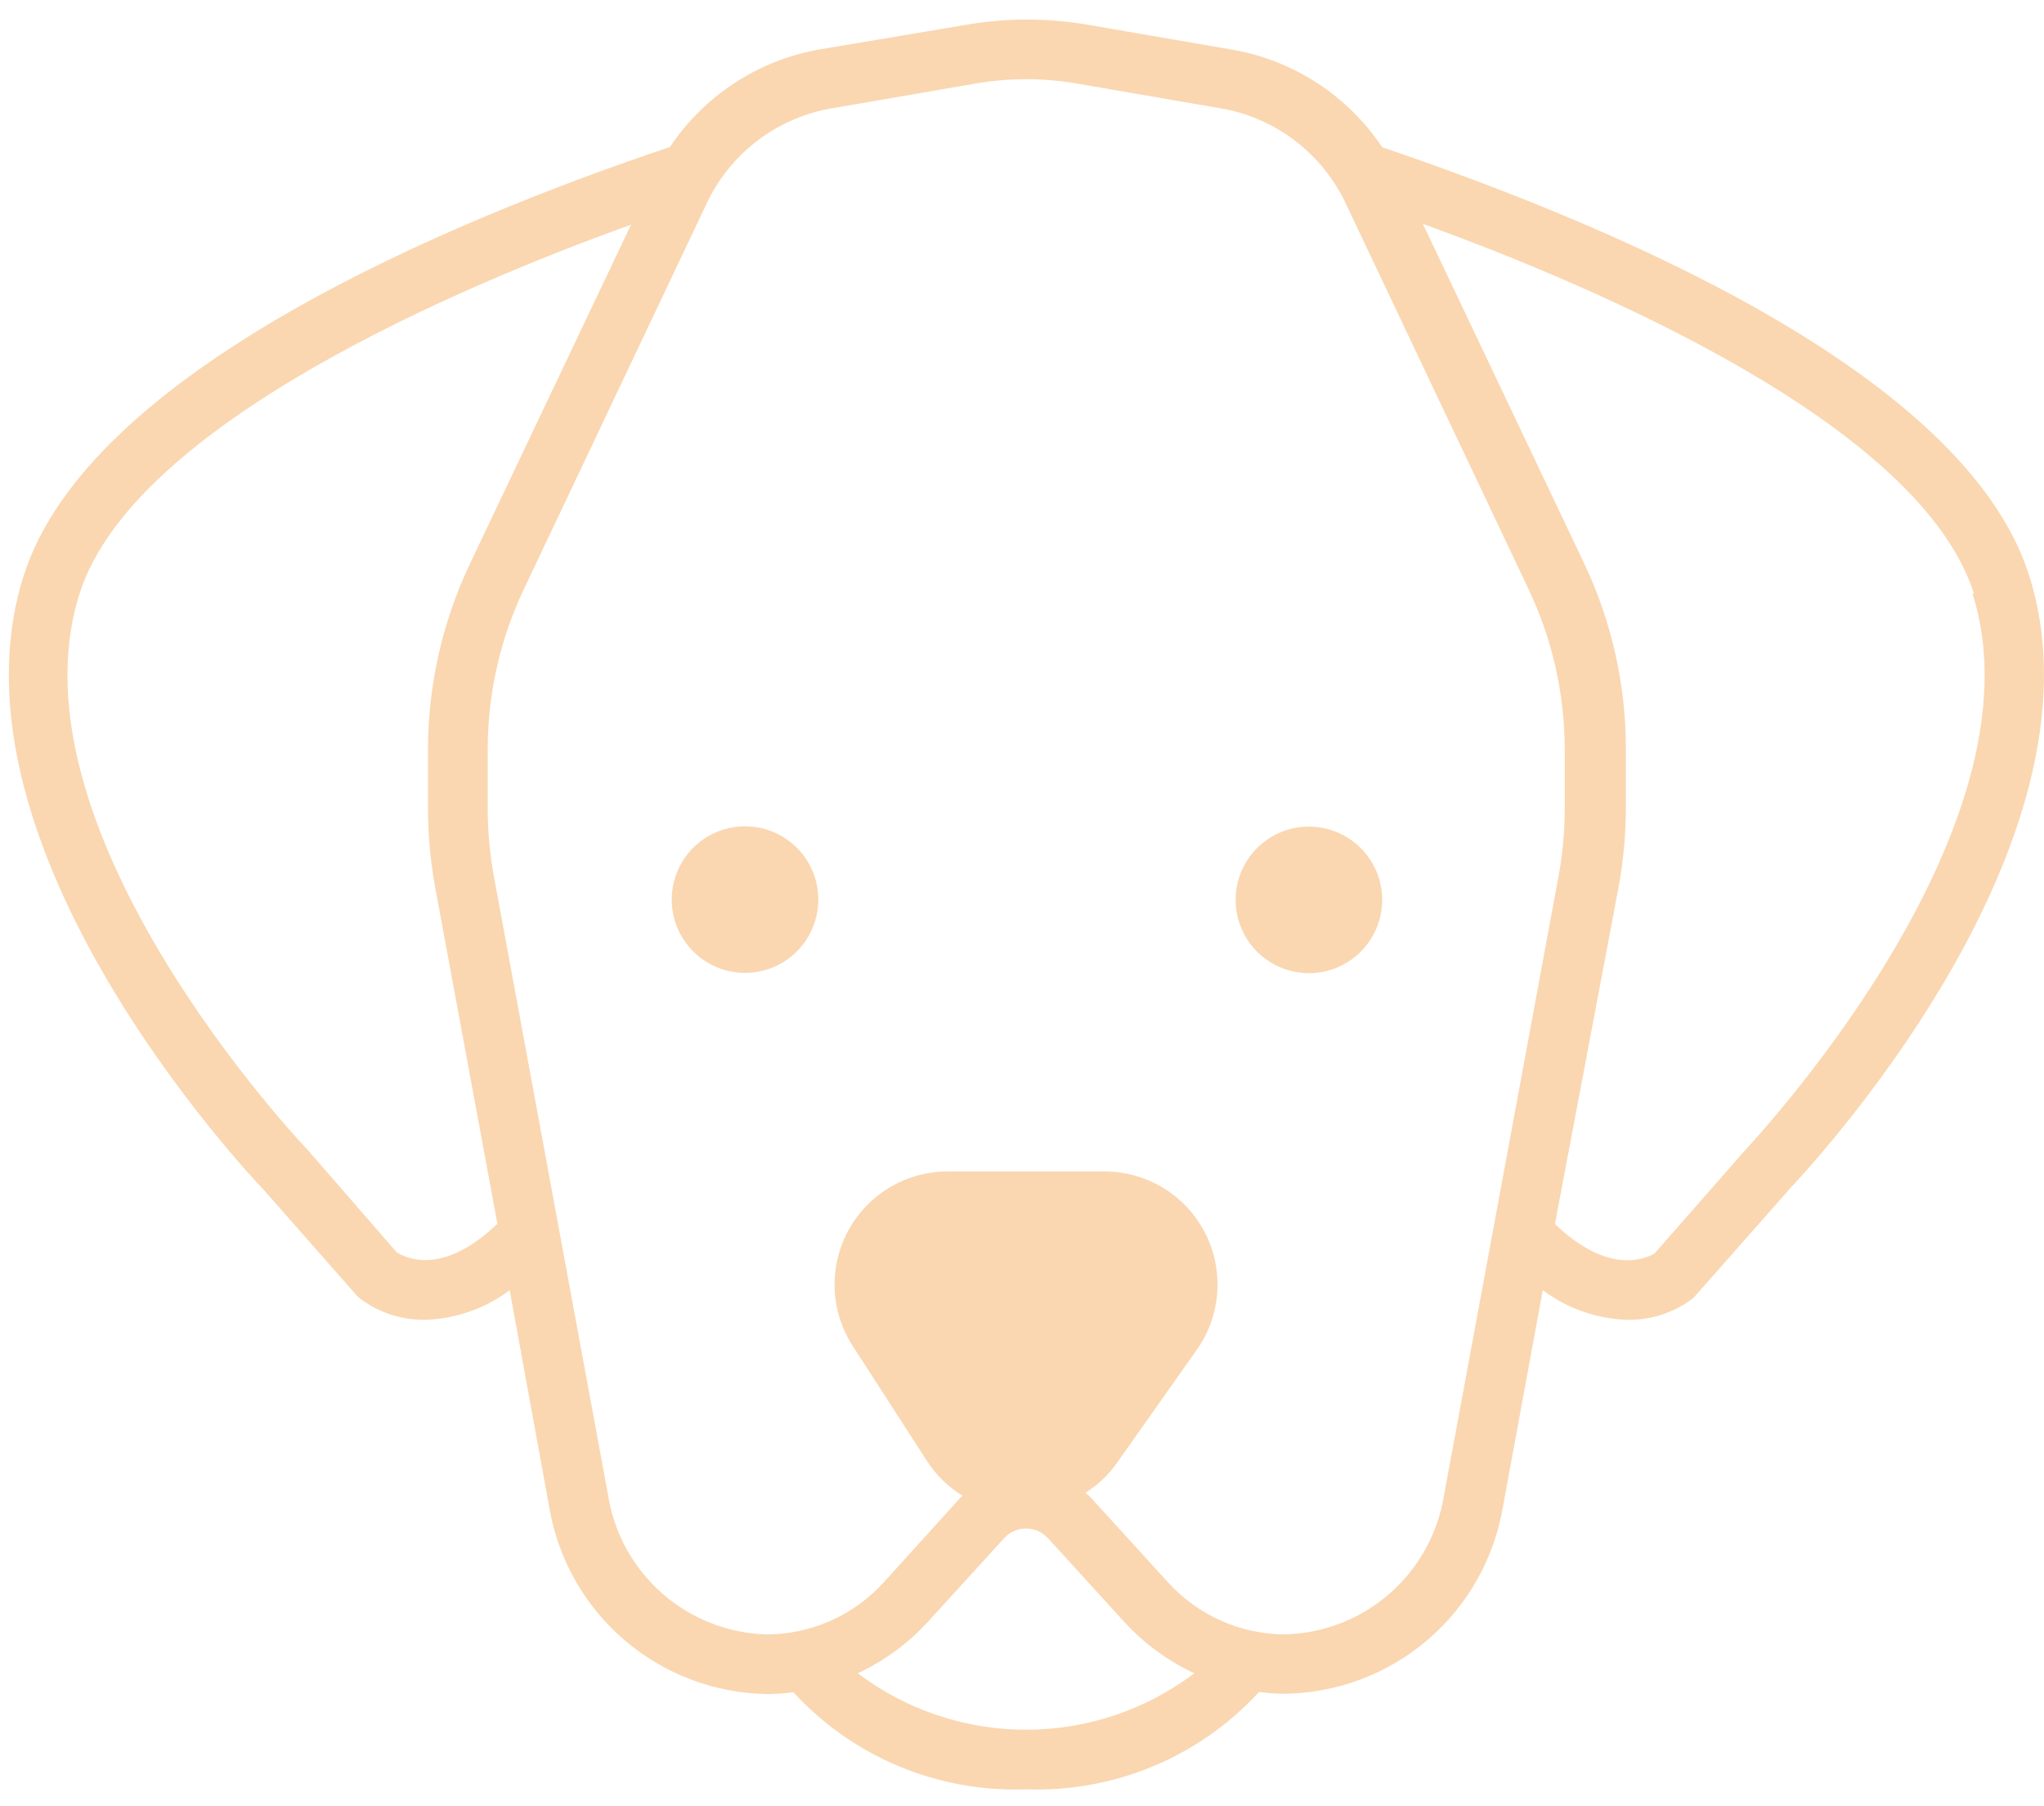
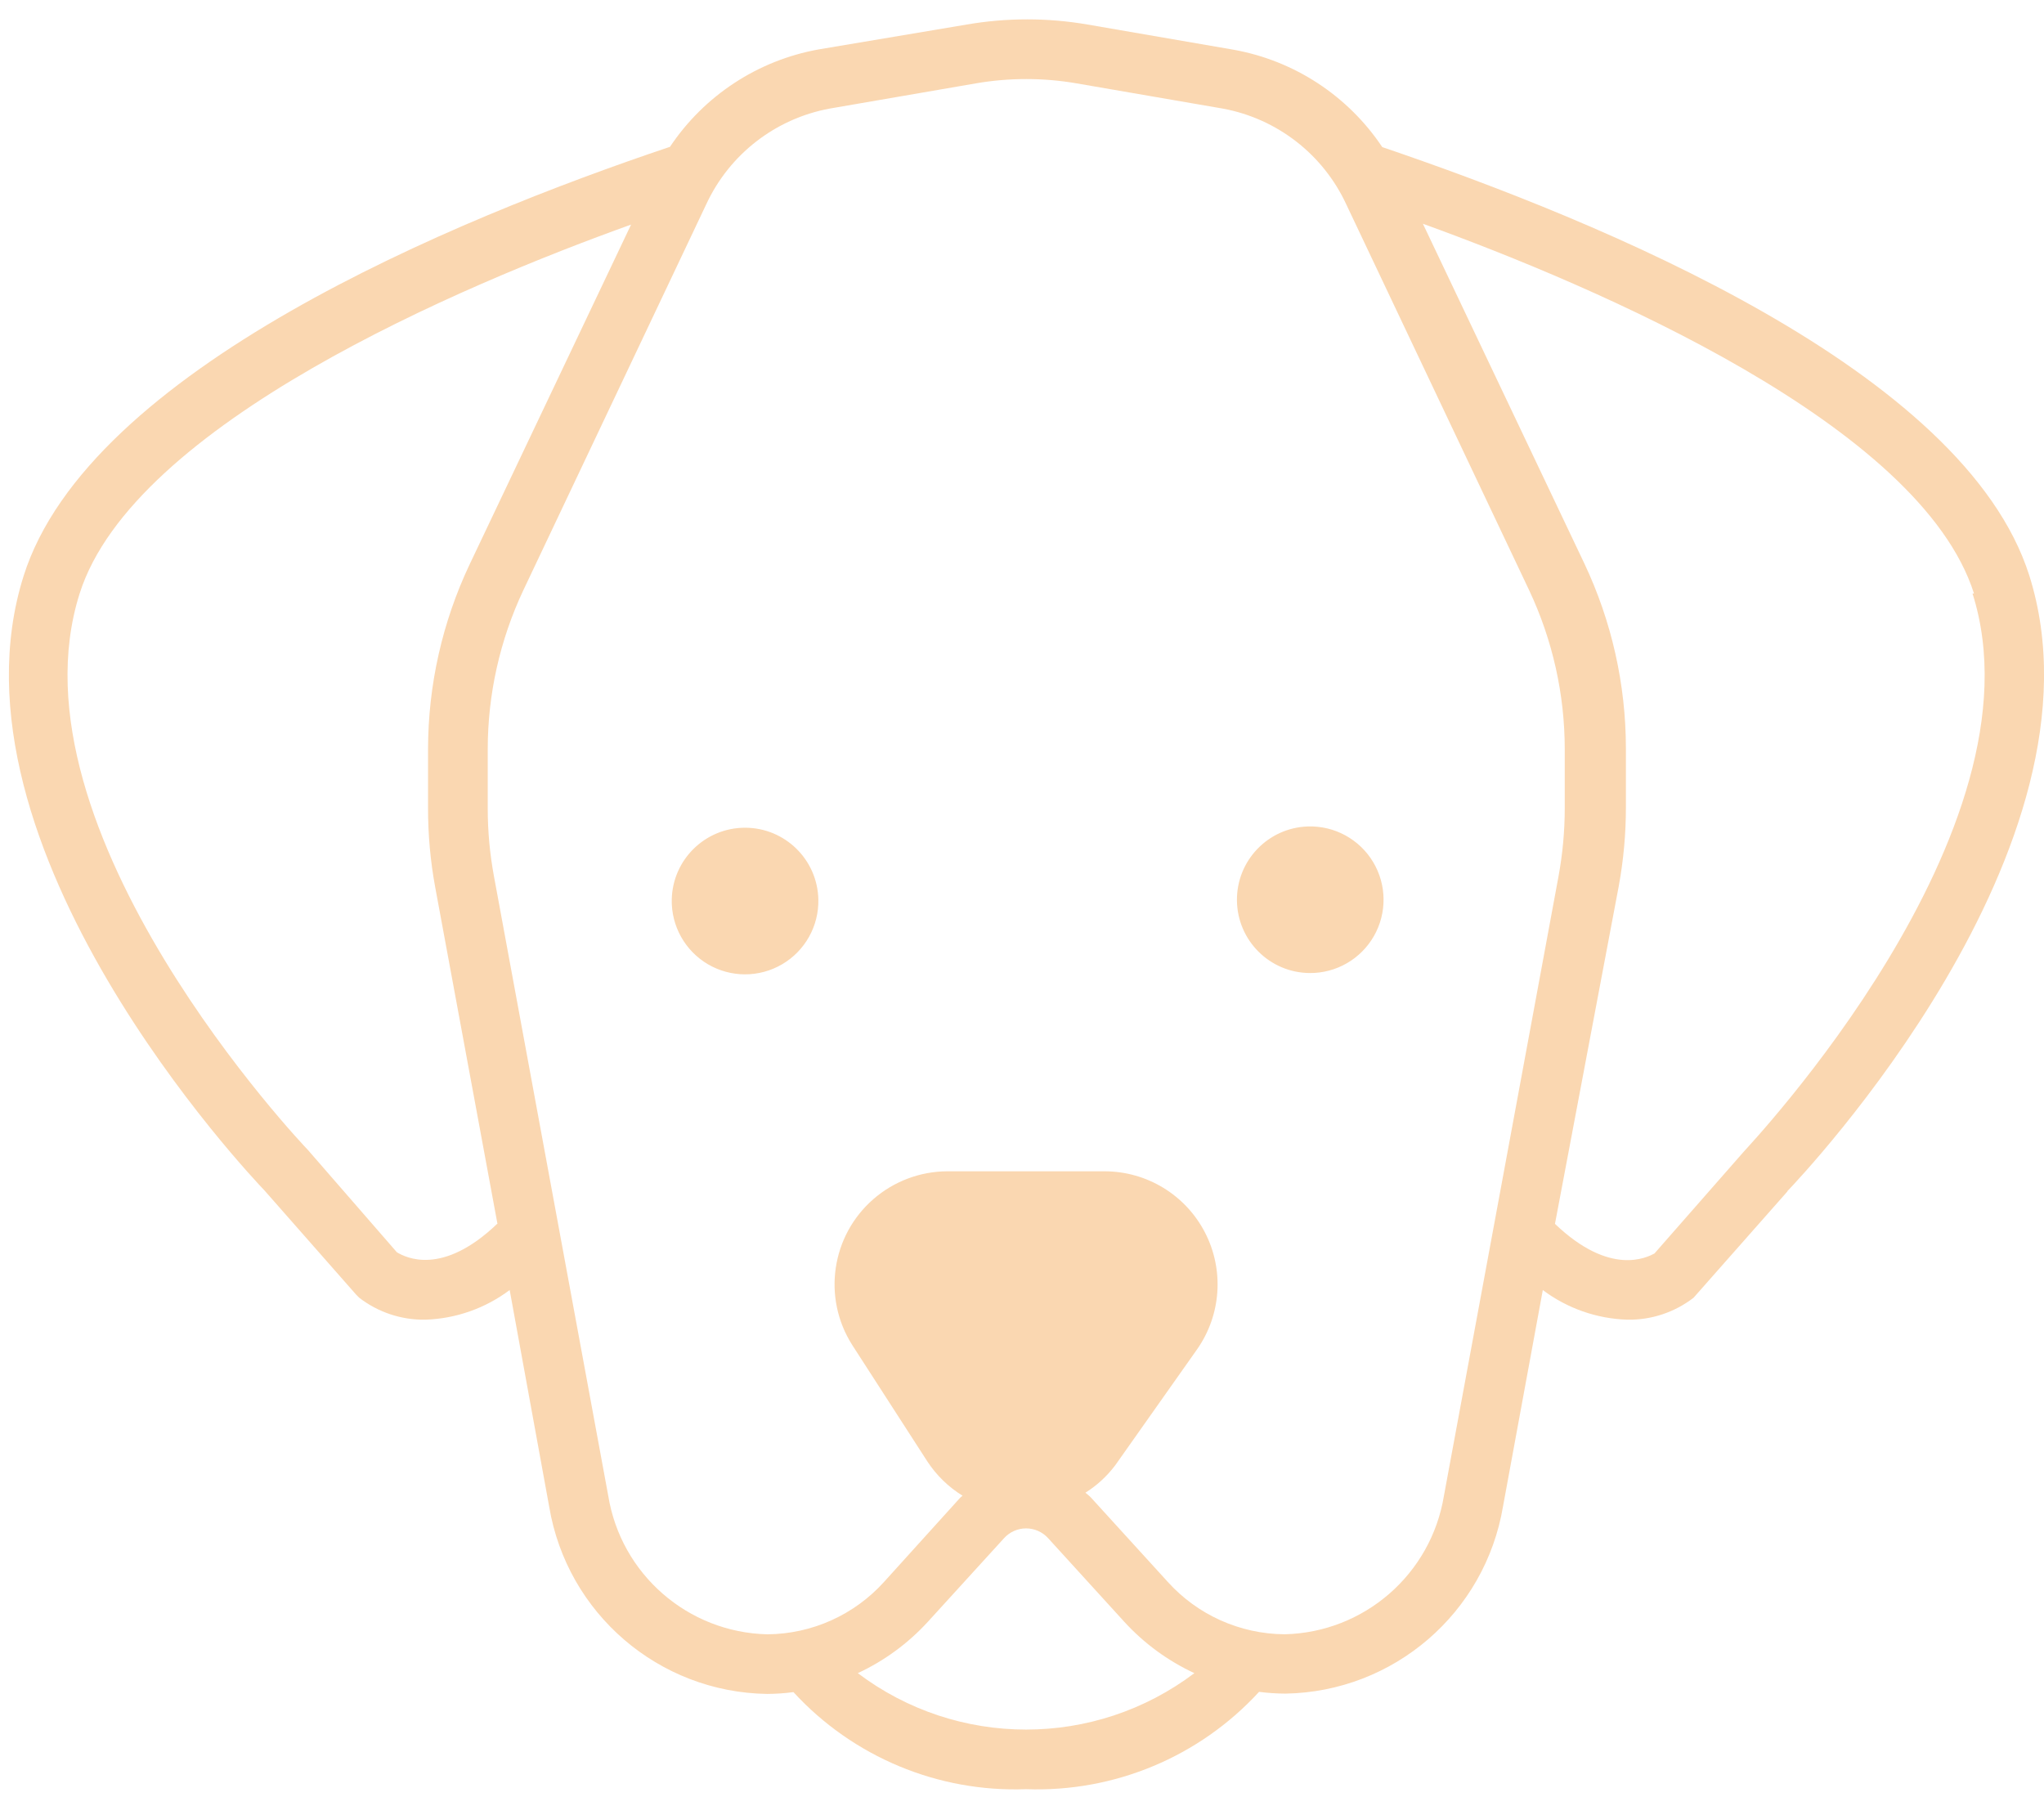
- <svg xmlns="http://www.w3.org/2000/svg" width="60" height="53" viewBox="0 0 60 53" fill="none">
-   <path d="M24.021 26.408C24.021 27.278 23.497 28.063 22.693 28.396C21.889 28.729 20.963 28.545 20.348 27.929C19.732 27.314 19.548 26.389 19.881 25.585C20.214 24.78 20.999 24.256 21.869 24.256C23.058 24.256 24.021 25.22 24.021 26.408L24.021 26.408ZM38.395 24.265C37.527 24.275 36.75 24.808 36.425 25.613C36.102 26.419 36.294 27.341 36.913 27.951C37.532 28.559 38.457 28.737 39.257 28.4C40.057 28.062 40.577 27.277 40.573 26.408C40.571 25.834 40.34 25.285 39.931 24.883C39.522 24.481 38.969 24.258 38.395 24.265L38.395 24.265ZM52.465 34.98L49.712 38.099V38.1C49.156 38.529 48.471 38.756 47.77 38.744C46.872 38.716 46.005 38.412 45.287 37.873L44.119 44.224C43.865 45.742 43.087 47.123 41.921 48.127C40.754 49.132 39.272 49.695 37.734 49.721C37.474 49.72 37.215 49.702 36.958 49.669C35.207 51.577 32.708 52.621 30.119 52.526C27.536 52.623 25.039 51.582 23.29 49.677C23.033 49.711 22.773 49.728 22.514 49.73C20.974 49.706 19.49 49.143 18.322 48.139C17.153 47.134 16.374 45.752 16.12 44.232L14.961 37.873C14.245 38.411 13.382 38.715 12.487 38.744C11.785 38.755 11.1 38.528 10.544 38.1L10.448 38.004L7.765 34.954C7.399 34.571 -1.818 24.866 0.691 16.911C2.599 10.866 13.332 6.44 19.666 4.315C20.67 2.811 22.242 1.779 24.022 1.457L28.378 0.725C29.551 0.523 30.75 0.523 31.923 0.725L36.218 1.466C37.998 1.788 39.57 2.819 40.574 4.323C47.012 6.51 57.649 10.866 59.565 16.894C62.083 24.857 52.857 34.562 52.465 34.971L52.465 34.98ZM14.603 35.939L12.773 26.043C12.634 25.28 12.564 24.508 12.564 23.733V21.991C12.566 20.117 12.983 18.267 13.784 16.572L18.523 6.597C13.566 8.375 3.913 12.452 2.336 17.426C0.124 24.396 8.949 33.674 9.036 33.761L11.649 36.766C11.911 36.923 12.982 37.472 14.594 35.93L14.603 35.939ZM35.059 49.12C34.28 48.758 33.581 48.245 33.002 47.612L30.764 45.155V45.156C30.598 44.974 30.364 44.87 30.119 44.87C29.873 44.87 29.639 44.974 29.474 45.156L27.235 47.613V47.612C26.656 48.245 25.957 48.758 25.179 49.12C26.601 50.195 28.336 50.777 30.119 50.777C31.902 50.777 33.636 50.195 35.059 49.12H35.059ZM45.748 25.729C45.869 25.074 45.93 24.409 45.931 23.743V22.001C45.93 20.386 45.574 18.791 44.886 17.331L39.519 6.006C38.839 4.535 37.488 3.486 35.895 3.191L31.6 2.451V2.451C30.623 2.283 29.624 2.283 28.646 2.451L24.352 3.192L24.352 3.191C22.759 3.486 21.408 4.535 20.728 6.006L15.361 17.331C14.673 18.791 14.316 20.386 14.316 22.001V23.743C14.317 24.409 14.378 25.074 14.499 25.729L17.853 43.91V43.91C18.033 45.027 18.6 46.045 19.452 46.788C20.305 47.531 21.392 47.953 22.522 47.979C23.832 47.97 25.078 47.41 25.954 46.437L28.185 43.971L28.255 43.91C27.839 43.654 27.485 43.309 27.218 42.9L25.014 39.485C24.588 38.814 24.418 38.013 24.533 37.227C24.648 36.441 25.041 35.722 25.641 35.201C26.241 34.68 27.007 34.392 27.802 34.388H32.428C33.241 34.39 34.025 34.69 34.632 35.232C35.239 35.774 35.625 36.52 35.718 37.327C35.811 38.136 35.605 38.95 35.137 39.615L32.733 43.021C32.493 43.339 32.198 43.611 31.861 43.823C31.922 43.875 31.983 43.919 32.035 43.98L34.274 46.437C35.151 47.41 36.397 47.97 37.707 47.979C38.839 47.953 39.926 47.532 40.78 46.789C41.635 46.046 42.203 45.027 42.385 43.91L45.748 25.729ZM57.944 17.427C56.367 12.47 46.863 8.419 41.767 6.572L46.506 16.547C47.307 18.241 47.724 20.091 47.726 21.965V23.708C47.726 24.482 47.656 25.255 47.517 26.017L45.644 35.931C47.264 37.481 48.344 36.915 48.562 36.802L51.176 33.823C51.298 33.674 60.114 24.396 57.901 17.427L57.944 17.427Z" fill="#FAD7B1" />
+ <svg xmlns="http://www.w3.org/2000/svg" width="60" height="53" viewBox="0 0 60 53">
+   <g>
+     <g>
+       <path fill="#fad7b1" d="M24.022 26.404a2.152 2.152 0 1 1-4.303 0 2.152 2.152 0 0 1 4.303 0zm14.375-2.143a2.152 2.152 0 1 1 .052 4.303 2.152 2.152 0 0 1-.052-4.303zm14.07 10.716l-2.753 3.118c-.557.43-1.241.657-1.943.645a4.36 4.36 0 0 1-2.483-.87l-1.168 6.35a6.588 6.588 0 0 1-6.385 5.497 6.24 6.24 0 0 1-.776-.052 8.842 8.842 0 0 1-6.838 2.857 8.825 8.825 0 0 1-6.83-2.849 6.137 6.137 0 0 1-.776.053 6.585 6.585 0 0 1-6.394-5.497l-1.16-6.36a4.353 4.353 0 0 1-2.473.871 3.1 3.1 0 0 1-1.943-.644L10.45 38l-2.683-3.05c-.365-.383-9.583-10.088-7.074-18.042C2.6 10.862 13.333 6.437 19.667 4.31a6.664 6.664 0 0 1 4.356-2.858l4.356-.732a10.462 10.462 0 0 1 3.546 0l4.294.741a6.663 6.663 0 0 1 4.356 2.857c6.438 2.187 17.075 6.543 18.992 12.572 2.517 7.962-6.709 17.667-7.1 18.077zm-37.863.958l-1.83-9.896c-.14-.762-.21-1.535-.209-2.31v-1.742a12.708 12.708 0 0 1 1.22-5.418l4.74-9.976c-4.957 1.778-14.61 5.855-16.187 10.83C.125 24.391 8.95 33.67 9.037 33.756l2.613 3.005c.262.157 1.334.706 2.945-.836zM35.06 49.116a6.506 6.506 0 0 1-2.057-1.507l-2.238-2.457a.872.872 0 0 0-1.29 0l-2.239 2.457a6.506 6.506 0 0 1-2.056 1.507 8.194 8.194 0 0 0 9.88 0zm10.689-23.391c.12-.655.182-1.32.183-1.986v-1.742c0-1.615-.357-3.21-1.045-4.67L39.52 6.002a4.994 4.994 0 0 0-3.624-2.814l-4.295-.741a8.7 8.7 0 0 0-2.953 0l-4.296.741h.001a4.993 4.993 0 0 0-3.624 2.814l-5.367 11.325a10.959 10.959 0 0 0-1.045 4.67v1.742c0 .666.062 1.33.183 1.986l3.354 18.181a4.846 4.846 0 0 0 4.67 4.07 4.661 4.661 0 0 0 3.431-1.543l2.23-2.466.07-.06a3.317 3.317 0 0 1-1.036-1.01l-2.204-3.416a3.317 3.317 0 0 1 .627-4.284c.6-.52 1.366-.809 2.16-.813h4.627a3.32 3.32 0 0 1 2.71 5.227l-2.405 3.407c-.24.317-.535.59-.872.801.061.052.122.096.175.157l2.238 2.457a4.664 4.664 0 0 0 3.433 1.542 4.852 4.852 0 0 0 4.678-4.068zm12.196-8.302c-1.577-4.957-11.08-9.008-16.177-10.855l4.74 9.975a12.708 12.708 0 0 1 1.219 5.419v1.742c0 .775-.07 1.547-.21 2.31l-1.872 9.913c1.62 1.55 2.7.984 2.919.871l2.613-2.979c.122-.148 8.938-9.427 6.725-16.395z" />
+     </g>
+   </g>
</svg>
